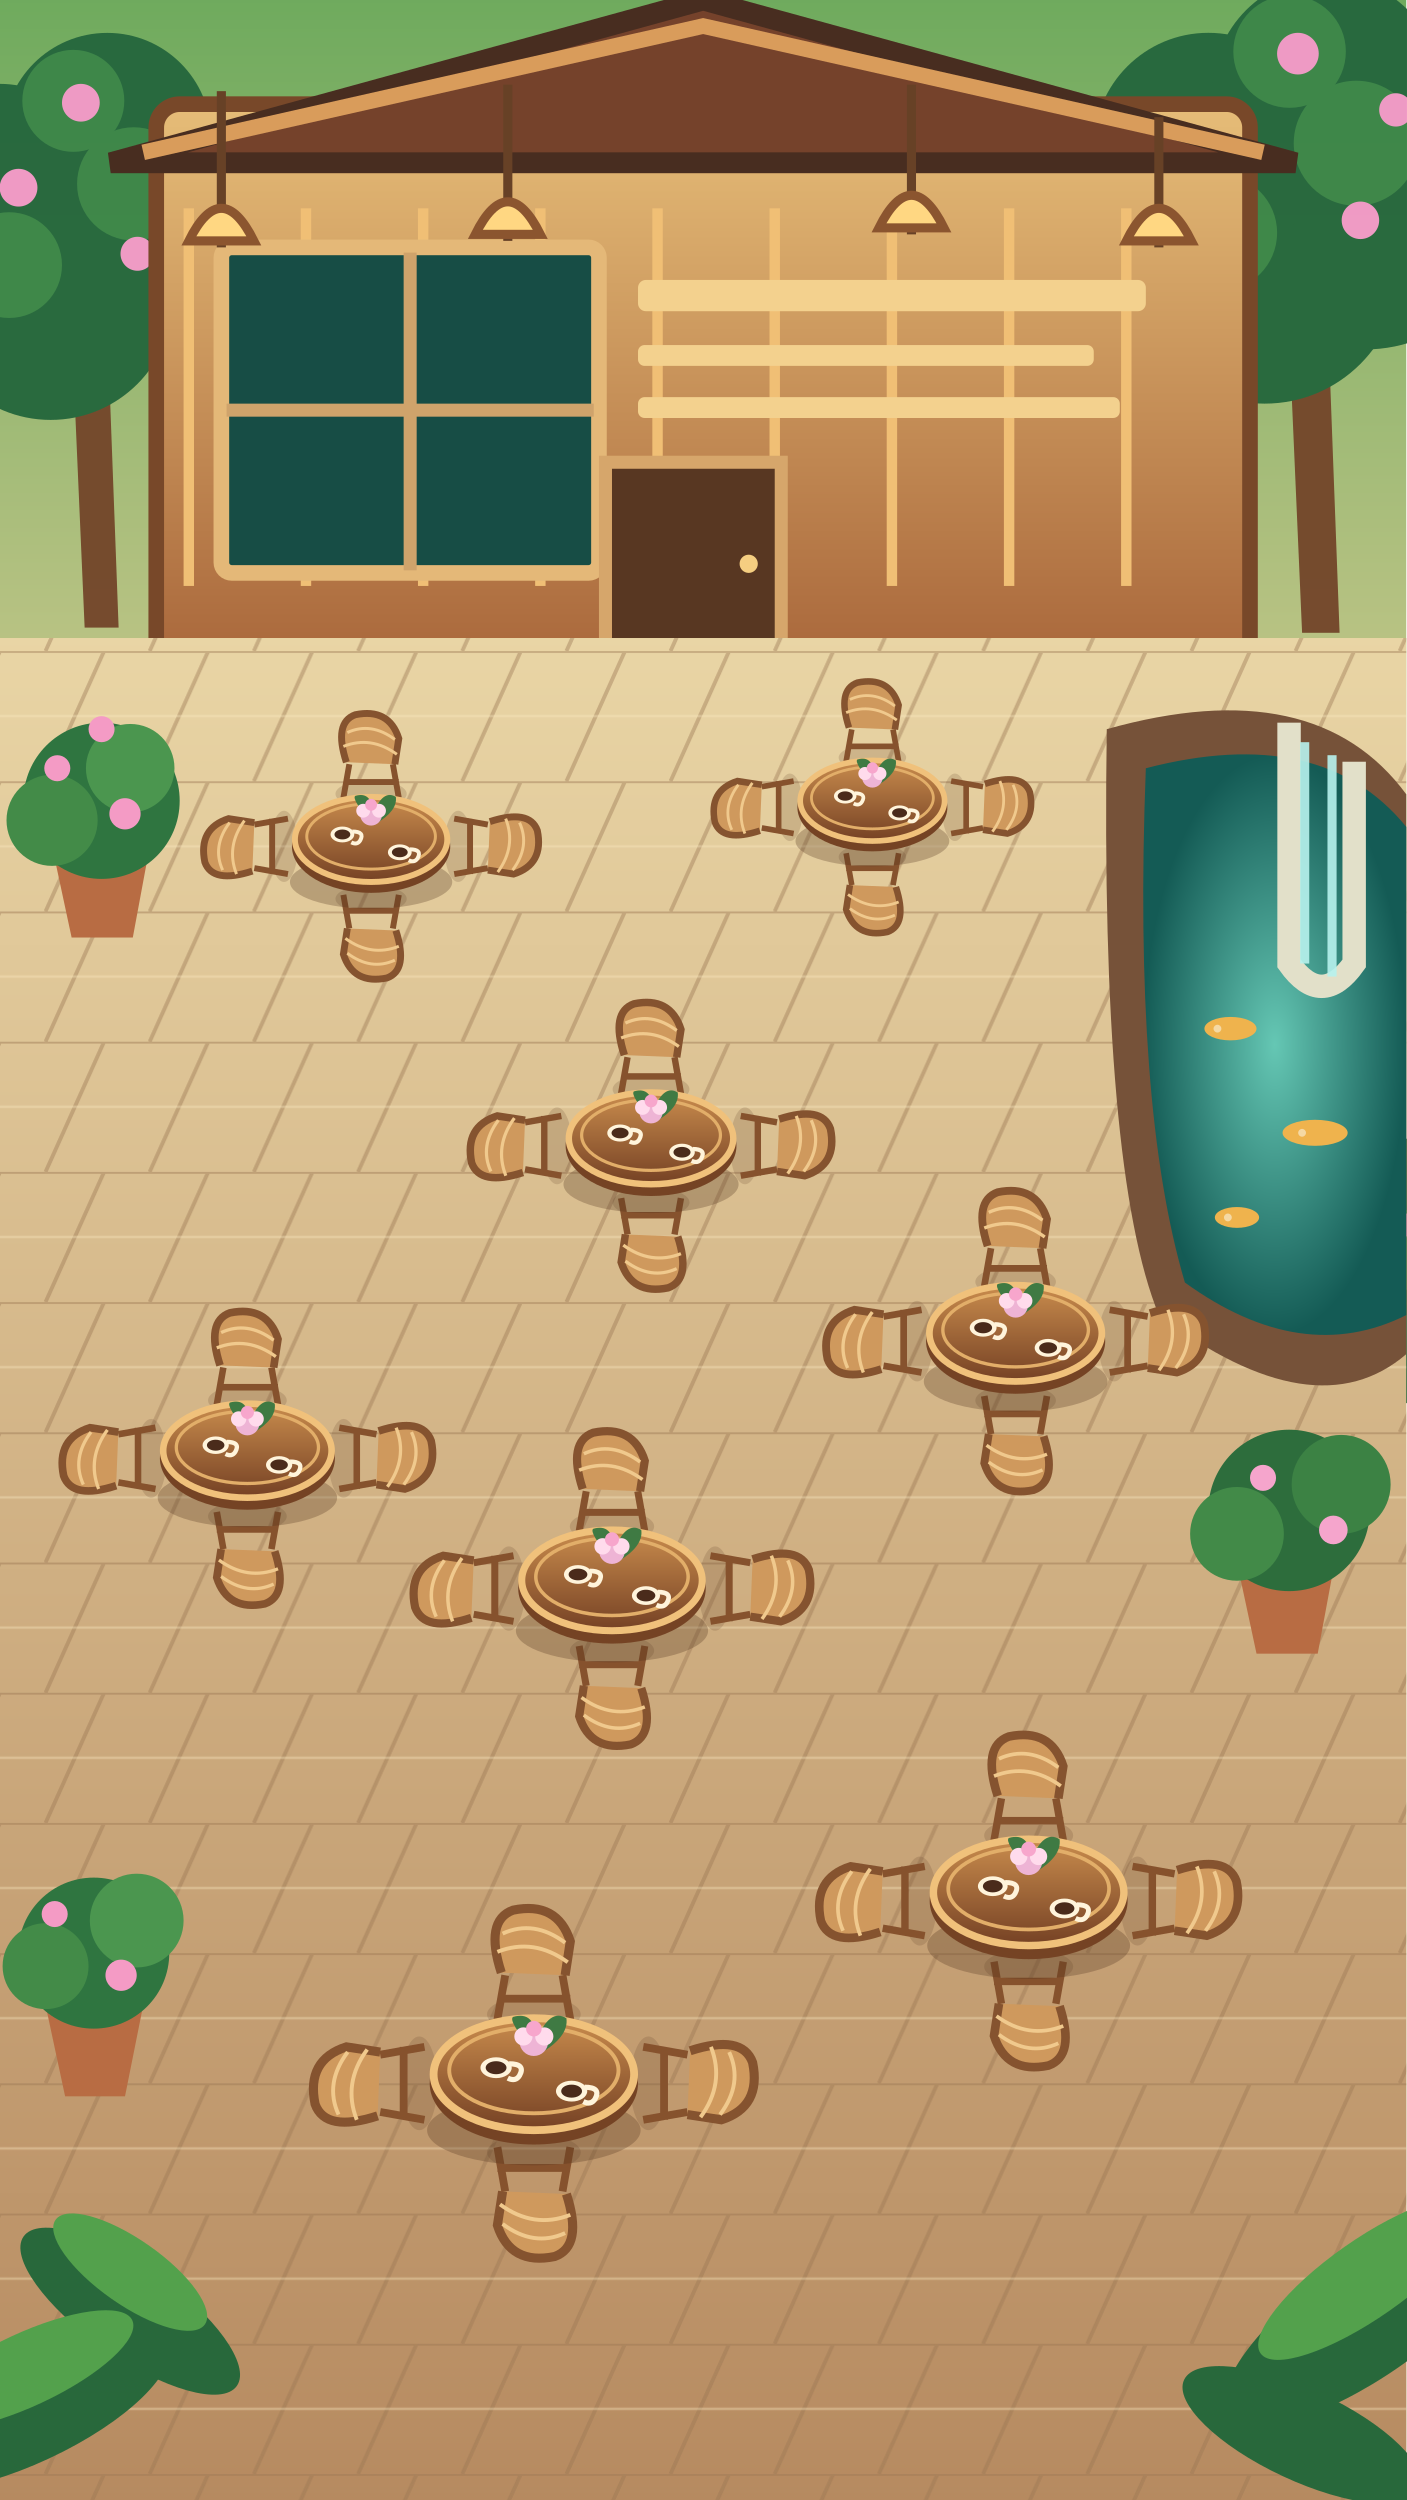
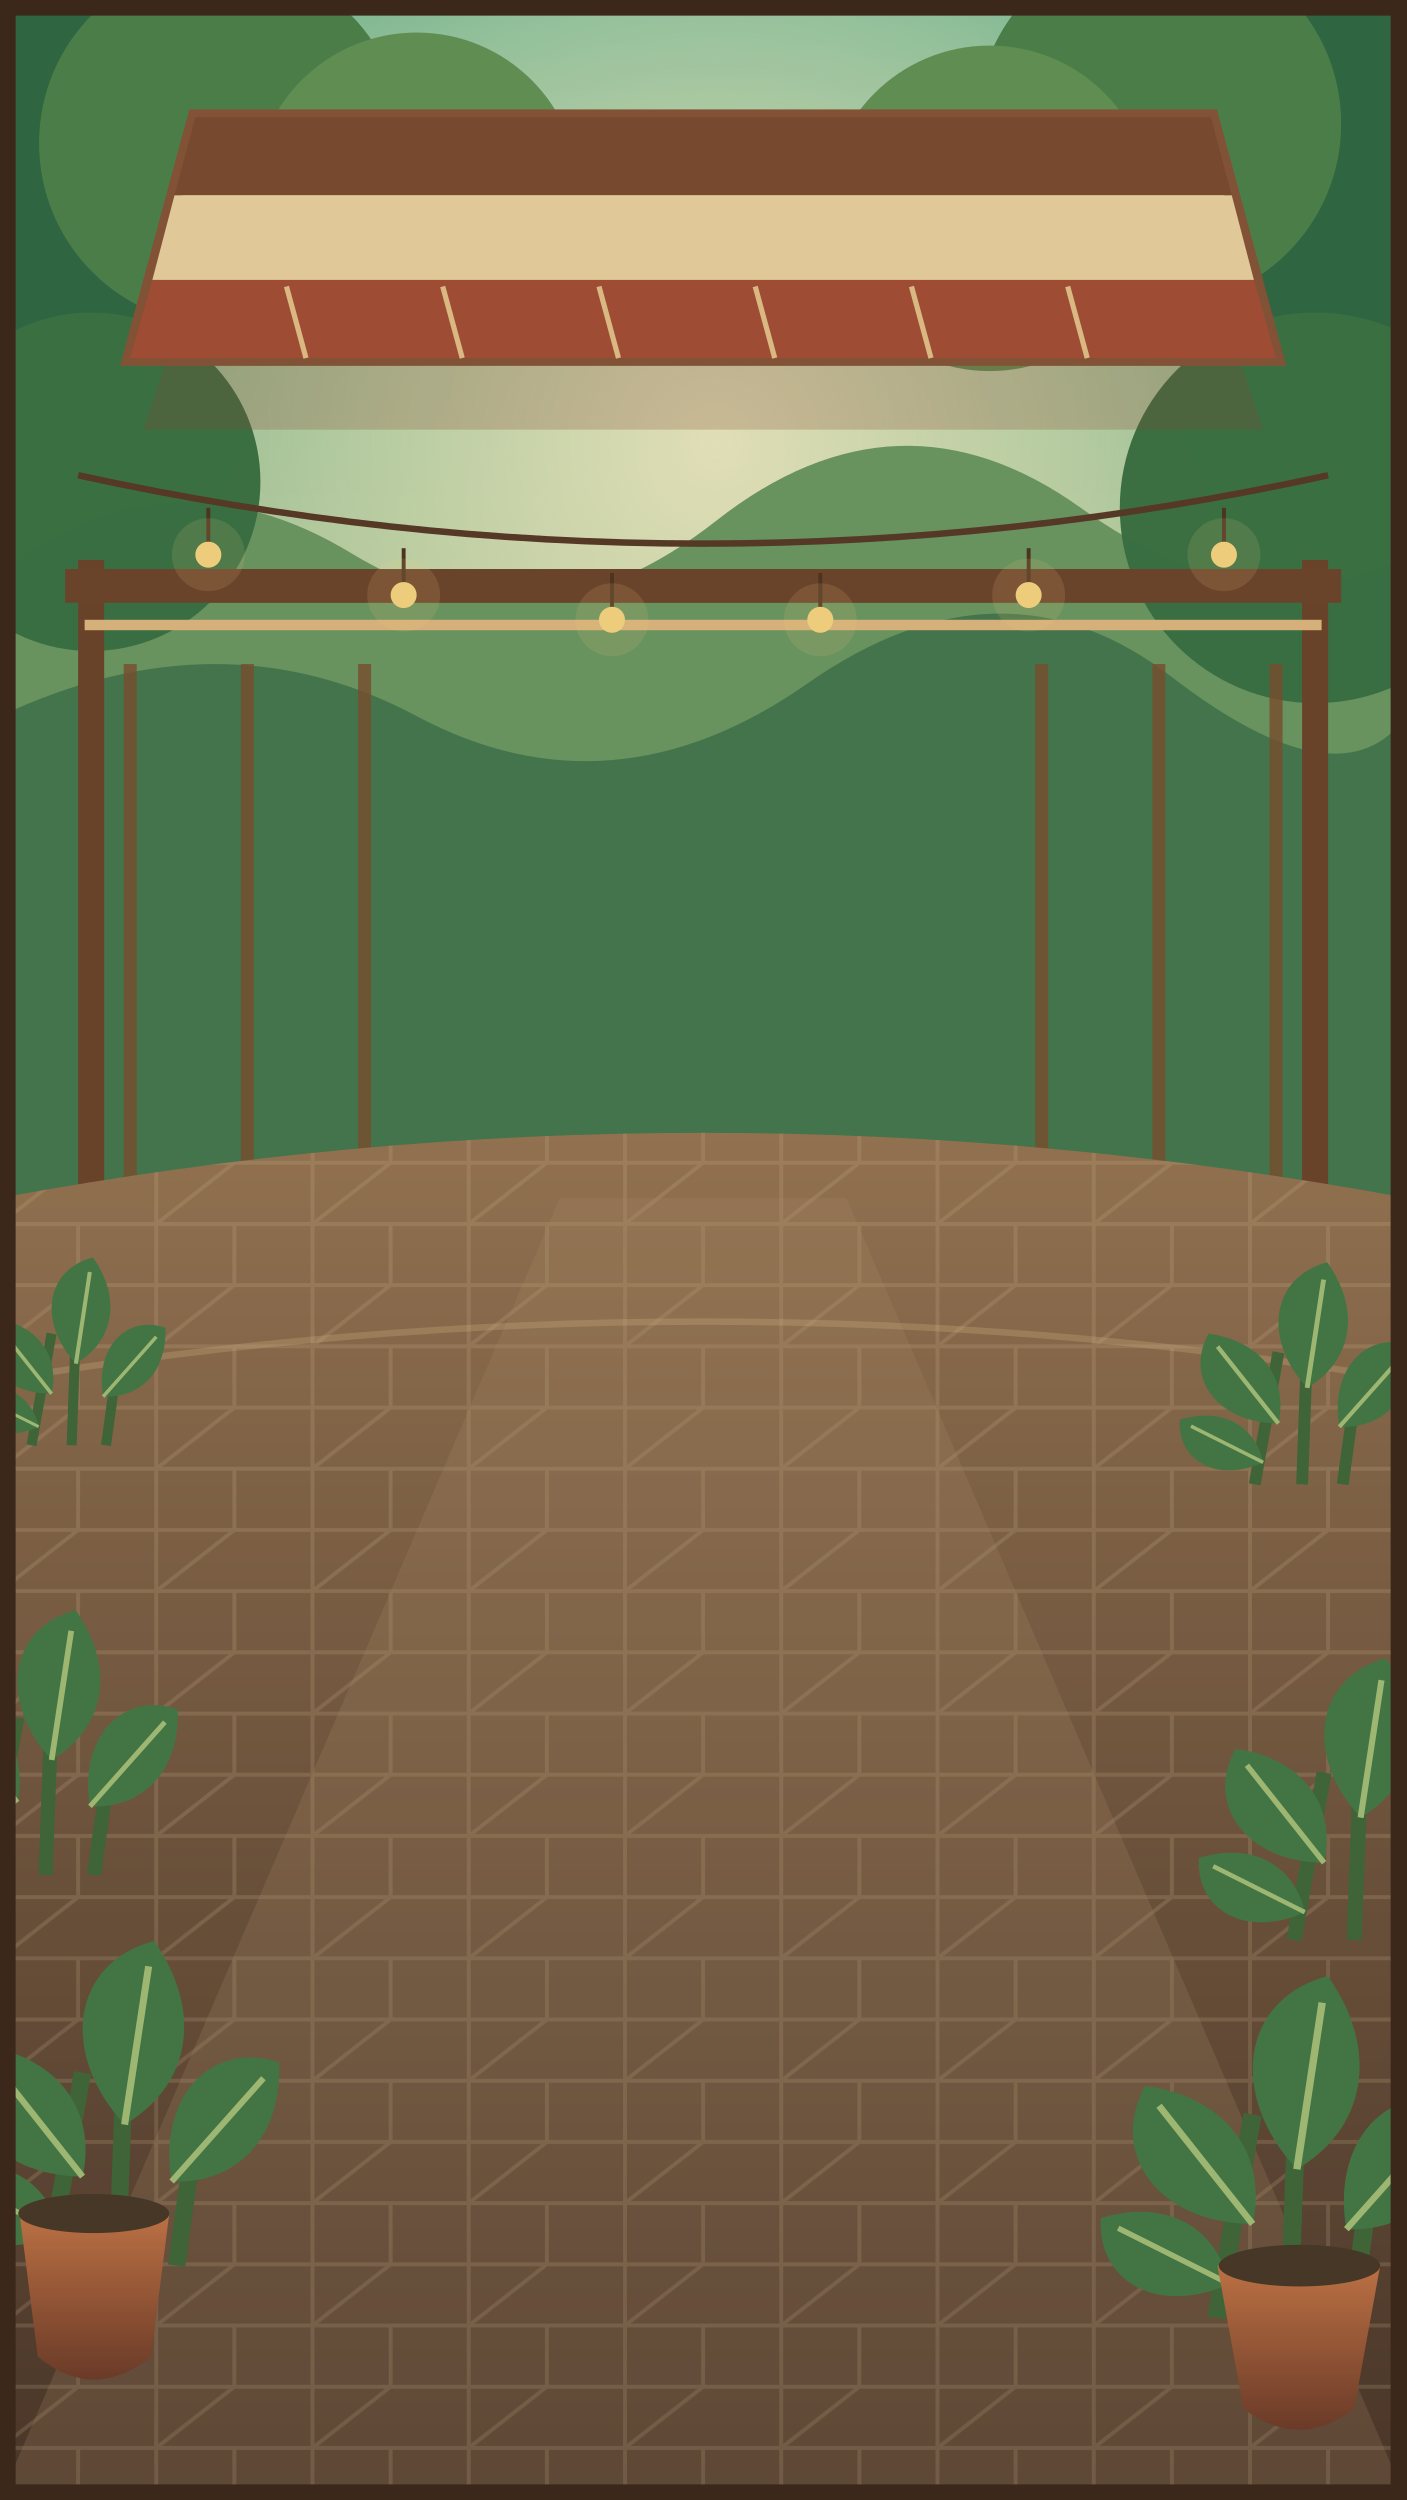
<svg xmlns="http://www.w3.org/2000/svg" width="1080" height="1920" viewBox="0 0 1080 1920">
  <defs>
    <linearGradient id="sky" x2="0" y2="1">
-       <stop stop-color="#6eaa5d" />
-       <stop offset=".42" stop-color="#e7d29b" />
-       <stop offset="1" stop-color="#b58a5b" />
+       <stop stop-color="#8bc7a0" />
+       <stop offset=".48" stop-color="#d9d9a0" />
+       <stop offset="1" stop-color="#e8c99a" />
    </linearGradient>
-     <linearGradient id="wall" x2="0" y2="1">
-       <stop stop-color="#e6bd78" />
-       <stop offset="1" stop-color="#a9673b" />
+     <linearGradient id="floor" x2="0" y2="1">
+       <stop stop-color="#9b7855" />
+       <stop offset="1" stop-color="#4d382b" />
    </linearGradient>
-     <linearGradient id="stone" x2="0" y2="1">
-       <stop stop-color="#e9d5a5" />
-       <stop offset="1" stop-color="#b68a60" />
+     <linearGradient id="awning" x2="0" y2="1">
+       <stop stop-color="#f4e0b5" />
+       <stop offset="1" stop-color="#c78a51" />
    </linearGradient>
-     <linearGradient id="wood" x2="0" y2="1">
-       <stop stop-color="#c98c4d" />
-       <stop offset="1" stop-color="#754124" />
+     <linearGradient id="pot" x2="0" y2="1">
+       <stop stop-color="#c97848" />
+       <stop offset="1" stop-color="#713d2a" />
    </linearGradient>
-     <radialGradient id="pond">
-       <stop stop-color="#65c7b4" />
-       <stop offset="1" stop-color="#145b55" />
+     <radialGradient id="sun">
+       <stop stop-color="#fff5cb" stop-opacity=".85" />
+       <stop offset="1" stop-color="#fff5cb" stop-opacity="0" />
    </radialGradient>
-     <pattern id="tiles" width="160" height="100" patternUnits="userSpaceOnUse">
-       <path d="M0 0H160 M0 0L-45 100 M80 0L35 100 M160 0L115 100" fill="none" stroke="#9b7653" stroke-width="3" opacity=".42" />
-       <path d="M0 50H160" stroke="#f9e7bf" stroke-width="2" opacity=".35" />
+     <pattern id="pavers" width="120" height="94" patternUnits="userSpaceOnUse">
+       <path d="M0 0H120V94H0Z M60 0V47H0 M60 47H120 M0 94L60 47" fill="none" stroke="#e2c49a" stroke-opacity=".22" stroke-width="3" />
    </pattern>
-     <g id="chair">
-       <ellipse cx="0" cy="20" rx="36" ry="14" fill="#593923" opacity=".18" />
-       <path d="M-25 -12Q-38 -52 -16 -60Q18 -67 28 -36L24 -10" fill="#cf995d" stroke="#85532f" stroke-width="7" />
-       <path d="M-22 -10L-28 24M22 -10L28 24M-27 8L28 8" stroke="#86522d" stroke-width="6" fill="none" />
-       <path d="M-24 -42Q0 -53 24 -35M-28 -28Q0 -39 26 -20" stroke="#f0c98d" stroke-width="3" fill="none" />
+     <g id="leaf">
+       <path d="M0 0C-34 -24 -36 -63 -4 -79C23 -54 24 -22 0 0Z" fill="#477c48" />
+       <path d="M0 0L-4 -68" stroke="#a8c47c" stroke-width="3" fill="none" />
    </g>
-     <g id="table">
-       <ellipse cx="0" cy="36" rx="82" ry="27" fill="#4c2d1a" opacity=".28" />
-       <path d="M-9 0L-15 43H15L9 0" fill="#754323" />
-       <ellipse cx="0" cy="0" rx="80" ry="47" fill="#754324" />
-       <ellipse cx="0" cy="-7" rx="77" ry="43" fill="url(#wood)" stroke="#f0c17b" stroke-width="6" />
-       <ellipse cx="0" cy="-10" rx="65" ry="33" fill="none" stroke="#e2ae69" stroke-width="3" />
-       <g transform="translate(-29,-12)">
-         <ellipse rx="12" ry="8" fill="#fff4db" />
-         <ellipse rx="8" ry="5" fill="#4a2b1b" />
-         <path d="M10 -3q13 0 8 9q-3 5 -9 2" fill="none" stroke="#fff4db" stroke-width="4" />
-       </g>
-       <g transform="translate(29,6)">
-         <ellipse rx="12" ry="8" fill="#fff4db" />
-         <ellipse rx="8" ry="5" fill="#4a2b1b" />
-         <path d="M10 -3q13 0 8 9q-3 5 -9 2" fill="none" stroke="#fff4db" stroke-width="4" />
-       </g>
-       <g transform="translate(0,-24)">
-         <path d="M0 0q-20 -24 -16 -27q17 -5 18 18q10 -25 23 -17q2 14 -20 27" fill="#3f7a43" />
-         <circle cy="-8" r="11" fill="#eeb4d5" />
-         <circle cx="-8" cy="-12" r="7" fill="#ffdbec" />
-         <circle cx="8" cy="-12" r="7" fill="#ffdbec" />
-         <circle cy="-18" r="6" fill="#f7a6cc" />
-       </g>
+     <g id="plant">
+       <path d="M-28 0L-14 -78 M0 0L4 -108 M24 0L34 -72" stroke="#416a3c" stroke-width="7" fill="none" />
+       <use href="#leaf" transform="translate(-14 -36) rotate(-35) scale(.85)" />
+       <use href="#leaf" transform="translate(3 -57) rotate(12) scale(.95)" />
+       <use href="#leaf" transform="translate(22 -34) rotate(45) scale(.82)" />
+       <use href="#leaf" transform="translate(-23 -13) rotate(-60) scale(.7)" />
    </g>
-     <g id="tree">
-       <path d="M0 160L-7 0L12 0L18 160" fill="#74482c" />
-       <g fill="#27683d">
-         <circle cx="-18" cy="-15" r="65" />
-         <circle cx="30" cy="-48" r="72" />
-         <circle cx="-45" cy="-73" r="55" />
-         <circle cx="12" cy="-100" r="55" />
-       </g>
-       <g fill="#3d8748">
-         <circle cx="-40" cy="-32" r="28" />
-         <circle cx="26" cy="-75" r="30" />
-         <circle cx="-6" cy="-119" r="27" />
-       </g>
-       <g fill="#f19ac6">
-         <circle cx="-35" cy="-73" r="10" />
-         <circle cx="28" cy="-38" r="9" />
-         <circle cx="-2" cy="-118" r="10" />
-         <circle cx="45" cy="-91" r="8" />
-       </g>
+     <g id="bulb">
+       <path d="M0 0V30" stroke="#513622" stroke-width="3" />
+       <circle cy="36" r="10" fill="#ffdb86" />
+       <circle cy="36" r="28" fill="#ffdc86" opacity=".13" />
    </g>
  </defs>
  <rect width="1080" height="1920" fill="url(#sky)" />
+   <circle cx="550" cy="340" r="420" fill="url(#sun)" />
+   <path d="M0 440Q130 340 270 425T550 400T830 390T1080 425V1060H0Z" fill="#6f9c65" />
+   <path d="M0 550Q170 470 320 550T620 525T900 520T1080 550V1120H0Z" fill="#477c50" />
  <g opacity=".98">
-     <use href="#tree" transform="translate(65 250) scale(1.45)" />
-     <use href="#tree" transform="translate(1000 230) scale(1.6)" />
-     <use href="#tree" transform="translate(45 900) scale(1.1)" />
-     <use href="#tree" transform="translate(1030 1050) scale(1.2)" />
+     <circle cx="35" cy="150" r="180" fill="#2f6942" />
+     <circle cx="170" cy="110" r="140" fill="#4d854b" />
+     <circle cx="320" cy="150" r="125" fill="#659657" />
+     <circle cx="1030" cy="150" r="180" fill="#2f6942" />
+     <circle cx="890" cy="95" r="140" fill="#4d854b" />
+     <circle cx="760" cy="160" r="125" fill="#659657" />
+     <circle cx="70" cy="370" r="130" fill="#3b7445" />
+     <circle cx="1010" cy="390" r="150" fill="#3b7445" />
  </g>
-   <rect x="120" y="80" width="840" height="430" rx="18" fill="url(#wall)" stroke="#784829" stroke-width="12" />
-   <path d="M85 125L540 0L995 125Z" fill="#75422b" stroke="#482d20" stroke-width="16" />
-   <path d="M110 117L540 20L970 117" fill="none" stroke="#d99c5b" stroke-width="12" />
-   <g stroke="#f0bf75" stroke-width="8">
-     <path d="M145 160V450M235 160V450M325 160V450M415 160V450M505 160V450M595 160V450M685 160V450M775 160V450M865 160V450" />
+   <path d="M70 430V1010 M1010 430V1010" stroke="#70452d" stroke-width="20" />
+   <path d="M50 450H1030" stroke="#71472e" stroke-width="26" />
+   <path d="M65 480H1015" stroke="#e5bd83" stroke-width="8" />
+   <g stroke="#80502f" stroke-width="10" opacity=".8">
+     <path d="M100 510V960M190 510V960M280 510V960M800 510V960M890 510V960M980 510V960" />
  </g>
-   <rect x="170" y="190" width="290" height="250" rx="8" fill="#174d45" stroke="#e4b878" stroke-width="12" />
-   <path d="M315 194V438M174 315H456" stroke="#cfa36b" stroke-width="10" />
-   <g fill="#f3d18e">
-     <rect x="490" y="215" width="390" height="24" rx="6" />
-     <rect x="490" y="265" width="350" height="16" rx="5" />
-     <rect x="490" y="305" width="370" height="16" rx="5" />
+   <path d="M180 120L900 120L970 330L110 330Z" fill="#8d4b32" opacity=".25" />
+   <path d="M150 90H930L980 275H100Z" fill="url(#awning)" stroke="#8a5738" stroke-width="12" />
+   <path d="M150 90H930L946 150H134Z" fill="#7f4d32" />
+   <path d="M134 150H946L963 215H117Z" fill="#f1d7a4" />
+   <path d="M117 215H963L980 275H100Z" fill="#a95137" />
+   <g stroke="#e9c58c" stroke-width="4">
+     <path d="M220 220L235 275M340 220L355 275M460 220L475 275M580 220L595 275M700 220L715 275M820 220L835 275" />
  </g>
-   <rect x="465" y="355" width="135" height="155" fill="#583722" stroke="#d6a66b" stroke-width="10" />
-   <circle cx="575" cy="433" r="7" fill="#f5ce81" />
-   <g stroke="#674126" stroke-width="7">
-     <path d="M170 70V190M390 65V185M700 65V180M890 90V190" />
+   <path d="M60 365Q540 470 1020 365" fill="none" stroke="#5a3b27" stroke-width="5" />
+   <use href="#bulb" x="160" y="390" />
+   <use href="#bulb" x="310" y="421" />
+   <use href="#bulb" x="470" y="440" />
+   <use href="#bulb" x="630" y="440" />
+   <use href="#bulb" x="790" y="421" />
+   <use href="#bulb" x="940" y="390" />
+   <path d="M0 920Q540 820 1080 920V1920H0Z" fill="url(#floor)" />
+   <path d="M0 920Q540 820 1080 920V1920H0Z" fill="url(#pavers)" opacity=".85" />
+   <path d="M430 920L650 920L1080 1920H0Z" fill="#b3936d" opacity=".22" />
+   <path d="M0 1060Q540 970 1080 1060" fill="none" stroke="#d9b98a" stroke-opacity=".3" stroke-width="5" />
+   <g transform="translate(55 1110) scale(1.1)">
+     <use href="#plant" />
  </g>
-   <g fill="#ffd782" stroke="#8b552f" stroke-width="7">
-     <path d="M145 185Q170 135 195 185Z" />
-     <path d="M365 180Q390 130 415 180Z" />
-     <path d="M675 175Q700 125 725 175Z" />
-     <path d="M865 185Q890 135 915 185Z" />
+   <g transform="translate(1000 1140) scale(1.3)">
+     <use href="#plant" />
  </g>
-   <path d="M0 490L1080 490V1920H0Z" fill="url(#stone)" />
-   <path d="M0 490L1080 490V1920H0Z" fill="url(#tiles)" />
-   <path d="M850 560Q1010 515 1080 610V1040Q1010 1100 890 1010Q845 900 850 560Z" fill="#765239" />
-   <path d="M880 590Q1015 555 1080 635V1010Q1000 1050 910 985Q870 850 880 590Z" fill="url(#pond)" />
-   <path d="M990 555V740Q1015 775 1040 740V585" fill="none" stroke="#e2e0c9" stroke-width="18" />
-   <path d="M1002 570V740M1023 580V750" stroke="#b7f2ed" stroke-width="7" opacity=".9" />
-   <g fill="#efb34d">
-     <ellipse cx="945" cy="790" rx="20" ry="9" />
-     <ellipse cx="1010" cy="870" rx="25" ry="10" />
-     <ellipse cx="950" cy="935" rx="17" ry="8" />
+   <g transform="translate(35 1440) scale(1.55)">
+     <use href="#plant" />
  </g>
-   <g fill="#f5d9a4">
-     <circle cx="935" cy="790" r="3" />
-     <circle cx="1000" cy="870" r="3" />
-     <circle cx="943" cy="935" r="3" />
+   <g transform="translate(1040 1490) scale(1.65)">
+     <use href="#plant" />
+   </g>
+   <g transform="translate(90 1740) scale(1.9)">
+     <use href="#plant" />
+   </g>
+   <g transform="translate(990 1780) scale(2)">
+     <use href="#plant" />
  </g>
  <g>
-     <path d="M40 650L115 650L102 720H55Z" fill="#b86c43" />
-     <circle cx="78" cy="615" r="60" fill="#2f7540" />
-     <circle cx="40" cy="630" r="35" fill="#438b48" />
-     <circle cx="100" cy="590" r="34" fill="#4b964f" />
-     <g fill="#f49bc5">
-       <circle cx="44" cy="590" r="10" />
-       <circle cx="96" cy="625" r="12" />
-       <circle cx="78" cy="560" r="10" />
-     </g>
+     <path d="M15 1700H130L116 1810Q72 1845 29 1810Z" fill="url(#pot)" />
+     <ellipse cx="72" cy="1700" rx="58" ry="15" fill="#4b3929" />
+     <path d="M935 1740H1060L1040 1850Q998 1882 955 1850Z" fill="url(#pot)" />
+     <ellipse cx="998" cy="1740" rx="62" ry="16" fill="#4b3929" />
  </g>
-   <g>
-     <path d="M950 1200L1025 1200L1012 1270H965Z" fill="#b86c43" />
-     <circle cx="990" cy="1160" r="62" fill="#2d6d3c" />
-     <circle cx="950" cy="1178" r="36" fill="#428a48" />
-     <circle cx="1030" cy="1140" r="38" fill="#3c8244" />
-     <g fill="#f5a5cc">
-       <circle cx="970" cy="1135" r="10" />
-       <circle cx="1024" cy="1175" r="11" />
-     </g>
-   </g>
-   <g>
-     <path d="M35 1540L110 1540L96 1610H50Z" fill="#b86c43" />
-     <circle cx="72" cy="1500" r="58" fill="#2f7540" />
-     <circle cx="35" cy="1510" r="33" fill="#438b48" />
-     <circle cx="105" cy="1475" r="36" fill="#4b964f" />
-     <g fill="#f49bc5">
-       <circle cx="42" cy="1470" r="10" />
-       <circle cx="93" cy="1517" r="12" />
-     </g>
-   </g>
-   <g transform="translate(285 650) scale(.76)">
-     <use href="#chair" transform="translate(0 -73)" />
-     <use href="#chair" transform="translate(108 0) rotate(90)" />
-     <use href="#chair" transform="translate(0 73) rotate(180)" />
-     <use href="#chair" transform="translate(-108 0) rotate(-90)" />
-     <use href="#table" />
-   </g>
-   <g transform="translate(670 620) scale(.72)">
-     <use href="#chair" transform="translate(0 -73)" />
-     <use href="#chair" transform="translate(108 0) rotate(90)" />
-     <use href="#chair" transform="translate(0 73) rotate(180)" />
-     <use href="#chair" transform="translate(-108 0) rotate(-90)" />
-     <use href="#table" />
-   </g>
-   <g transform="translate(500 880) scale(.82)">
-     <use href="#chair" transform="translate(0 -73)" />
-     <use href="#chair" transform="translate(108 0) rotate(90)" />
-     <use href="#chair" transform="translate(0 73) rotate(180)" />
-     <use href="#chair" transform="translate(-108 0) rotate(-90)" />
-     <use href="#table" />
-   </g>
-   <g transform="translate(780 1030) scale(.86)">
-     <use href="#chair" transform="translate(0 -73)" />
-     <use href="#chair" transform="translate(108 0) rotate(90)" />
-     <use href="#chair" transform="translate(0 73) rotate(180)" />
-     <use href="#chair" transform="translate(-108 0) rotate(-90)" />
-     <use href="#table" />
-   </g>
-   <g transform="translate(470 1220) scale(.9)">
-     <use href="#chair" transform="translate(0 -73)" />
-     <use href="#chair" transform="translate(108 0) rotate(90)" />
-     <use href="#chair" transform="translate(0 73) rotate(180)" />
-     <use href="#chair" transform="translate(-108 0) rotate(-90)" />
-     <use href="#table" />
-   </g>
-   <g transform="translate(790 1460) scale(.95)">
-     <use href="#chair" transform="translate(0 -73)" />
-     <use href="#chair" transform="translate(108 0) rotate(90)" />
-     <use href="#chair" transform="translate(0 73) rotate(180)" />
-     <use href="#chair" transform="translate(-108 0) rotate(-90)" />
-     <use href="#table" />
-   </g>
-   <g transform="translate(410 1600) scale(1.0)">
-     <use href="#chair" transform="translate(0 -73)" />
-     <use href="#chair" transform="translate(108 0) rotate(90)" />
-     <use href="#chair" transform="translate(0 73) rotate(180)" />
-     <use href="#chair" transform="translate(-108 0) rotate(-90)" />
-     <use href="#table" />
-   </g>
-   <g transform="translate(190 1120) scale(.84)">
-     <use href="#chair" transform="translate(0 -73)" />
-     <use href="#chair" transform="translate(108 0) rotate(90)" />
-     <use href="#chair" transform="translate(0 73) rotate(180)" />
-     <use href="#chair" transform="translate(-108 0) rotate(-90)" />
-     <use href="#table" />
-   </g>
-   <g fill="#28683b">
-     <ellipse cx="20" cy="1850" rx="120" ry="42" transform="rotate(-25 20 1850)" />
-     <ellipse cx="100" cy="1775" rx="100" ry="35" transform="rotate(35 100 1775)" />
-     <ellipse cx="1050" cy="1780" rx="130" ry="45" transform="rotate(-35 1050 1780)" />
-     <ellipse cx="1000" cy="1870" rx="100" ry="35" transform="rotate(25 1000 1870)" />
-   </g>
-   <g fill="#53a14c">
-     <ellipse cx="20" cy="1820" rx="90" ry="28" transform="rotate(-25 20 1820)" />
-     <ellipse cx="100" cy="1745" rx="70" ry="25" transform="rotate(35 100 1745)" />
-     <ellipse cx="1050" cy="1750" rx="100" ry="30" transform="rotate(-35 1050 1750)" />
-   </g>
+   <rect width="1080" height="1920" fill="#1b140e" opacity=".08" />
+   <rect width="1080" height="1920" fill="none" stroke="#3b281b" stroke-width="24" />
</svg>
